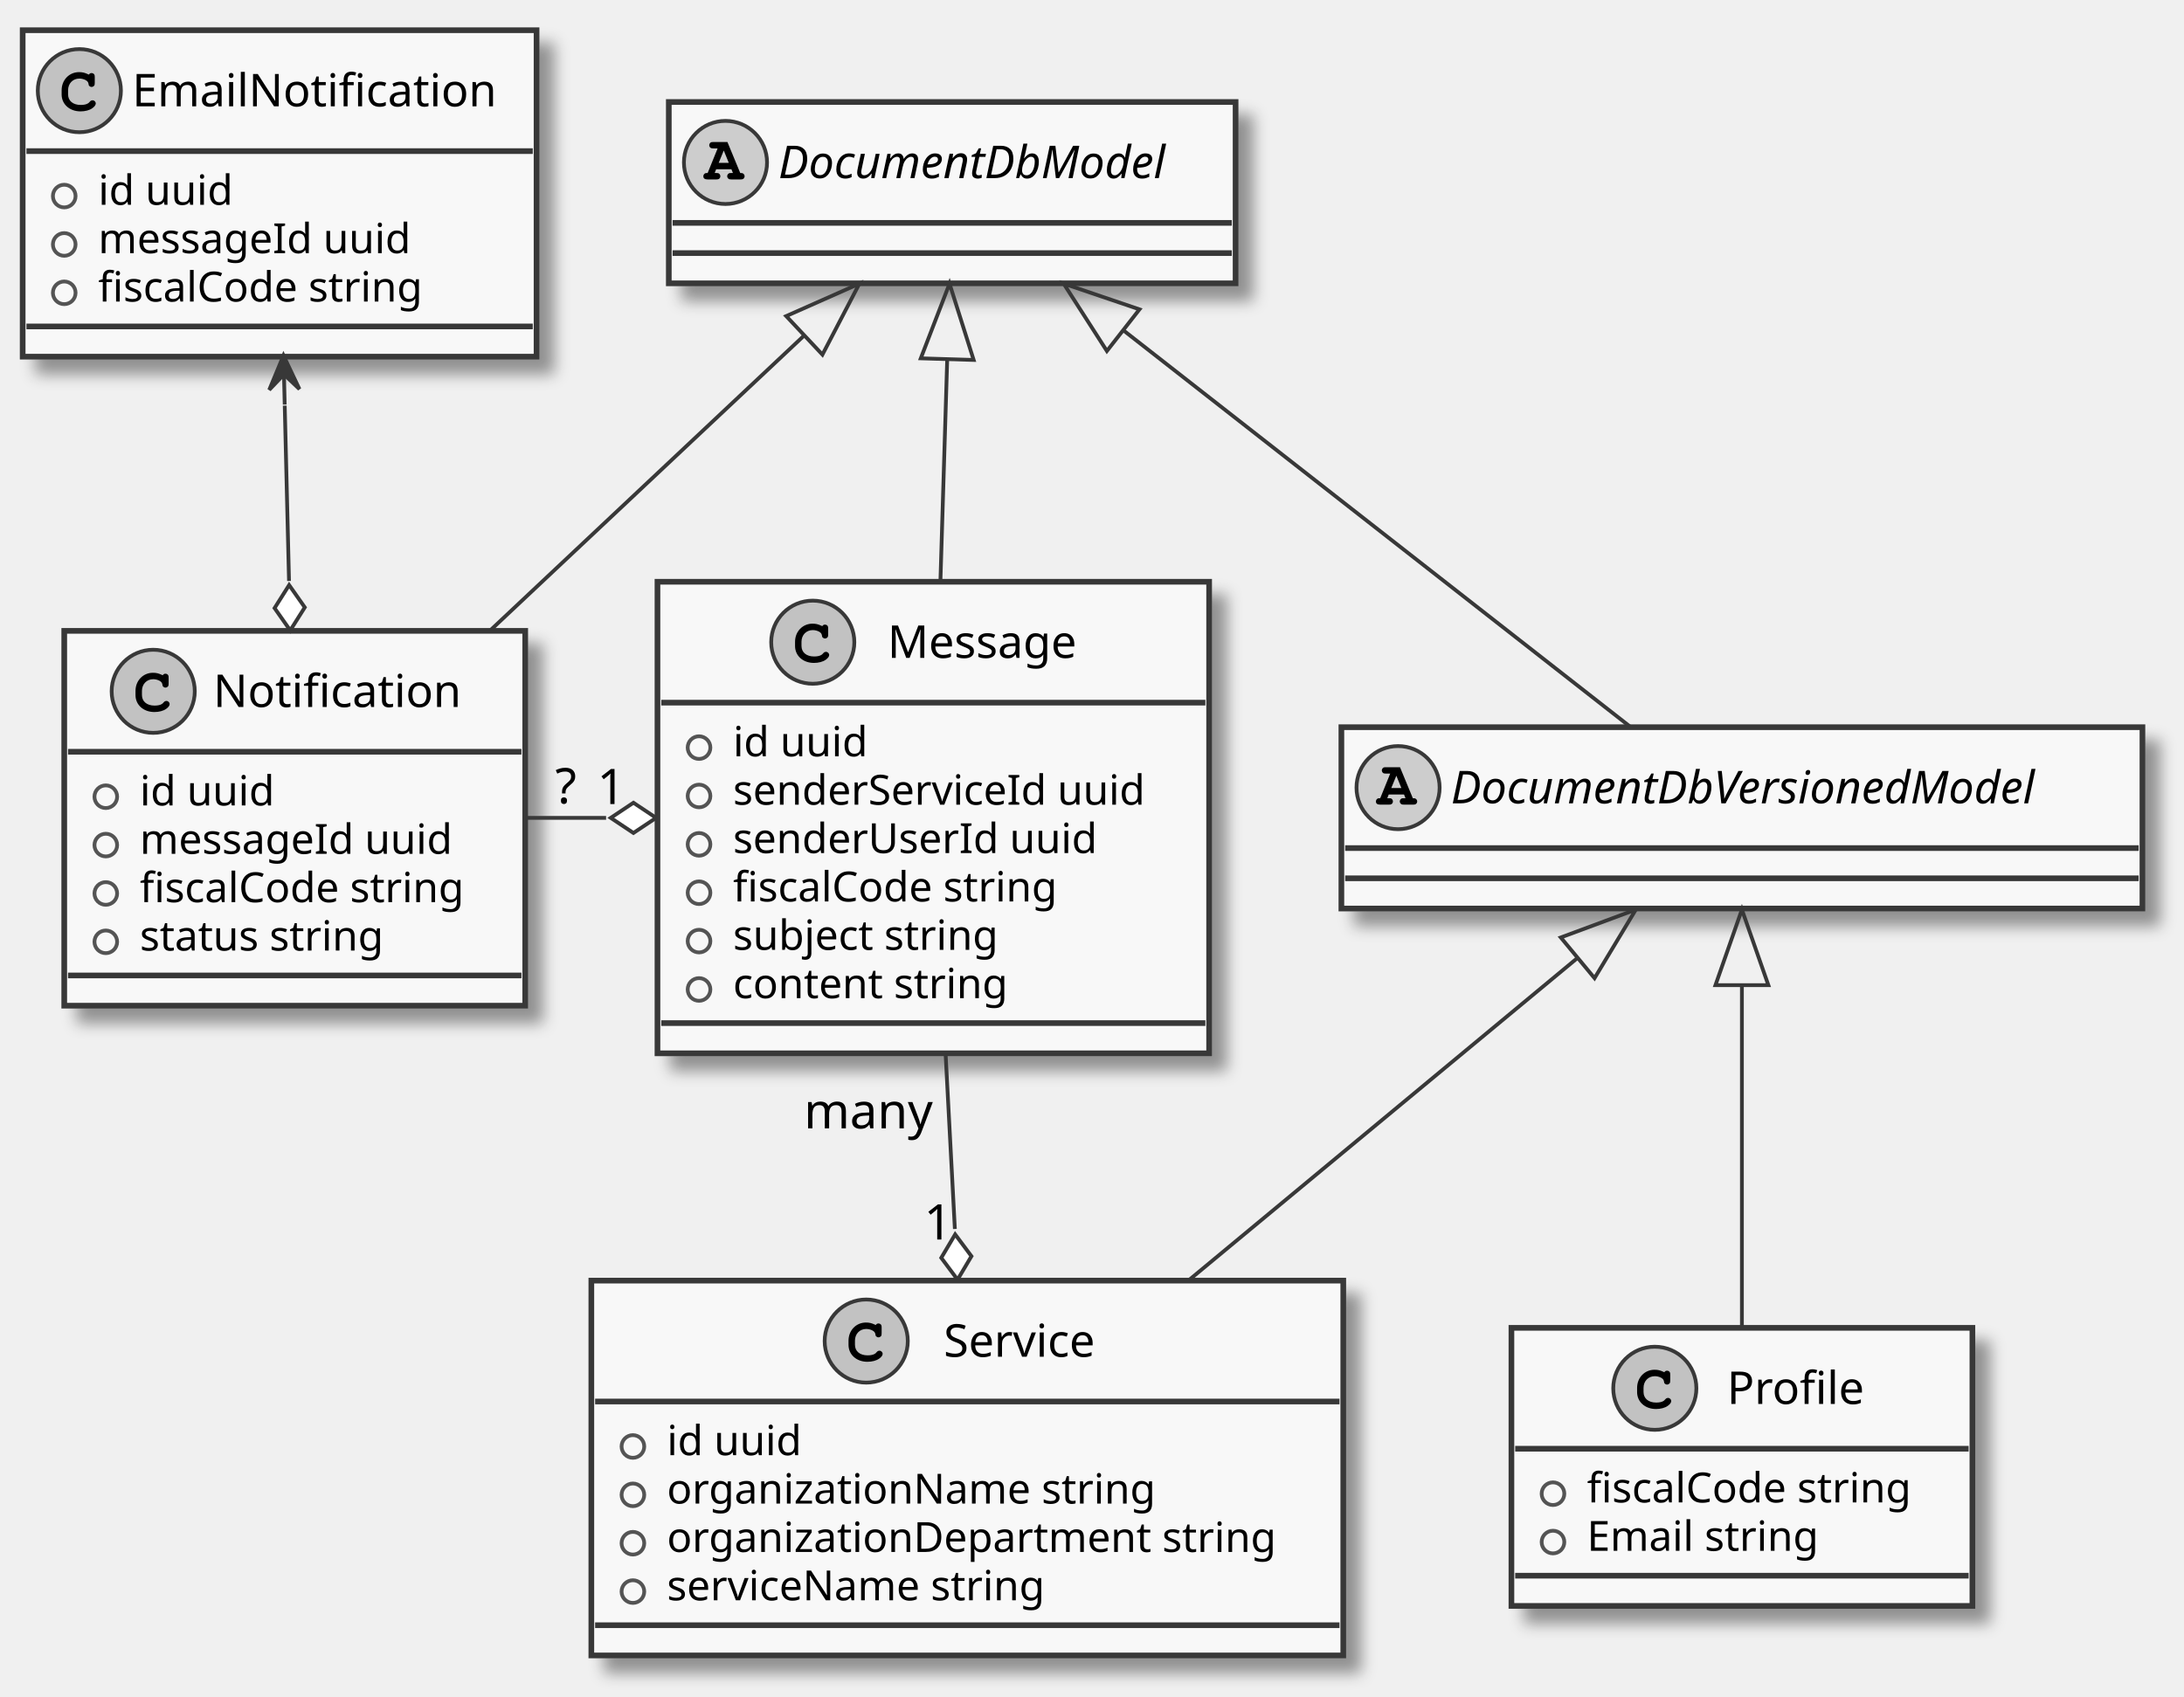
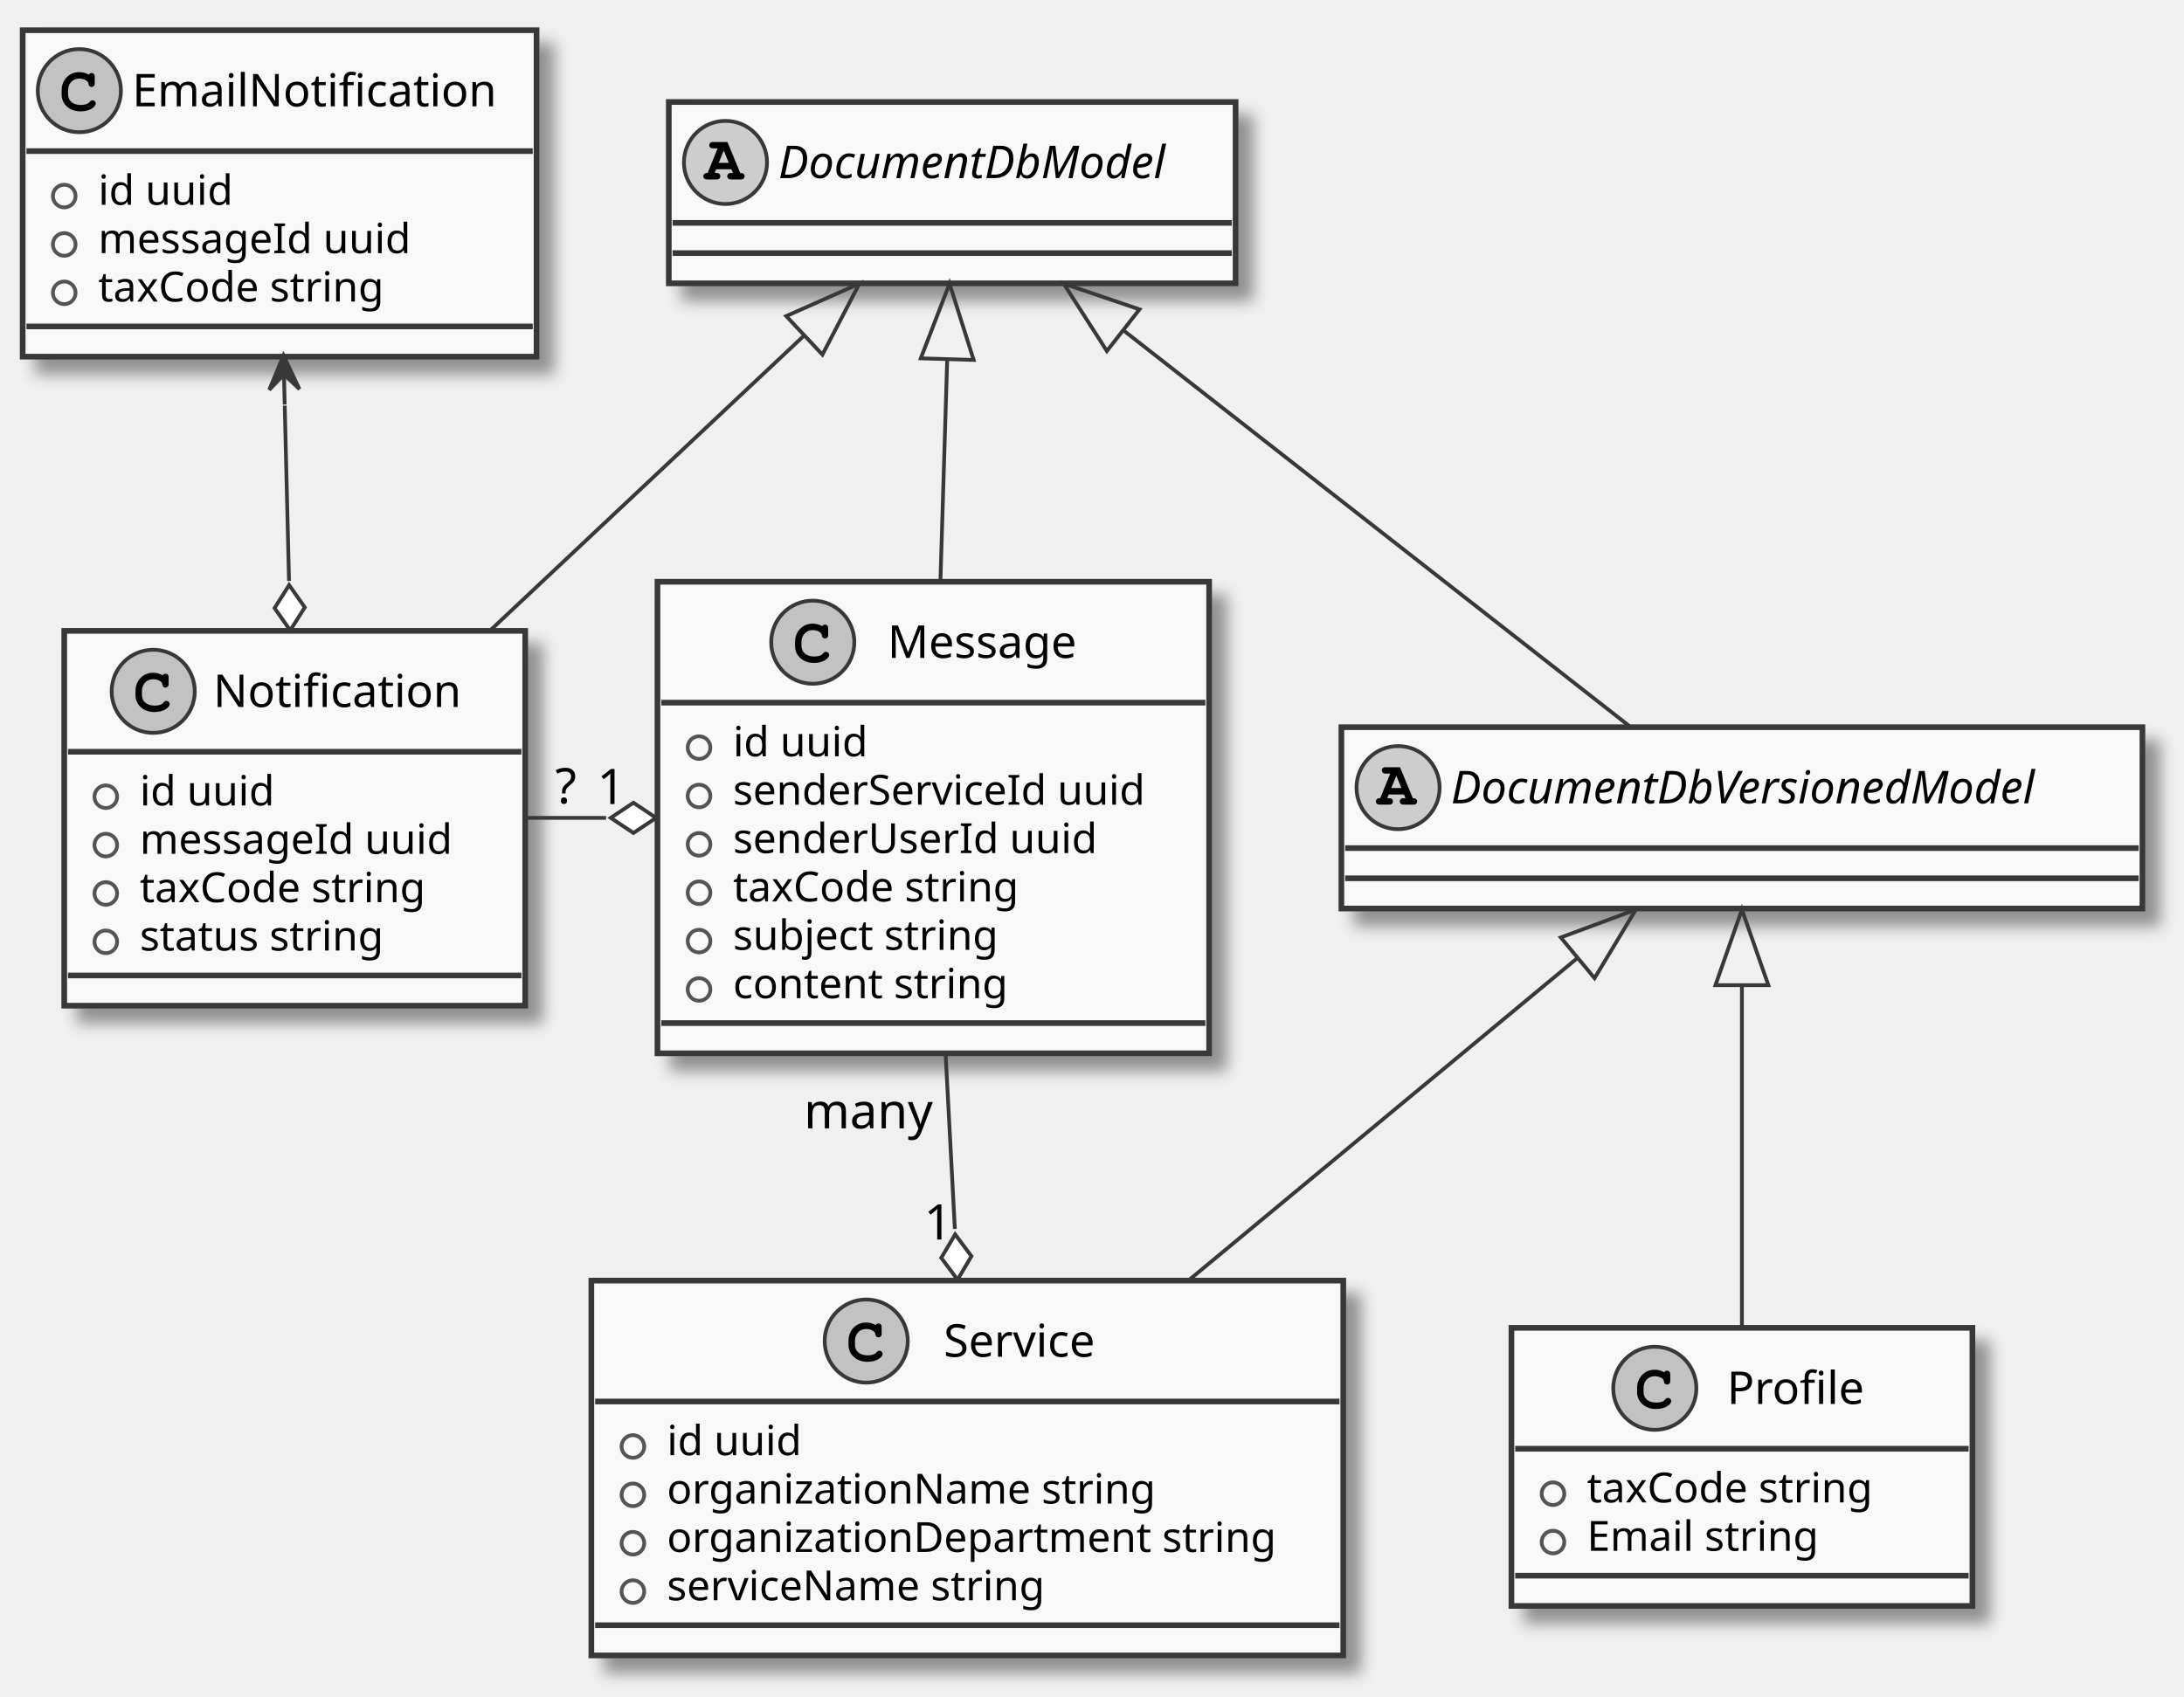
<svg xmlns="http://www.w3.org/2000/svg" contentScriptType="application/ecmascript" contentStyleType="text/css" height="449px" preserveAspectRatio="none" style="width:578px;height:449px;" version="1.1" viewBox="0 0 578 449" width="578px" zoomAndPan="magnify">
  <defs>
    <filter height="300%" id="f9a49ejn6juel" width="300%" x="-1" y="-1">
      <feGaussianBlur result="blurOut" stdDeviation="2.0" />
      <feColorMatrix in="blurOut" result="blurOut2" type="matrix" values="0 0 0 0 0 0 0 0 0 0 0 0 0 0 0 0 0 0 .4 0" />
      <feOffset dx="4.0" dy="4.0" in="blurOut2" result="blurOut3" />
      <feBlend in="SourceGraphic" in2="blurOut3" mode="normal" />
    </filter>
  </defs>
  <g>
    <rect fill="#F8F8F8" filter="url(#f9a49ejn6juel)" height="48" id="DocumentDbModel" style="stroke: #383838; stroke-width: 1.5;" width="150" x="177" y="27" />
    <ellipse cx="192" cy="43" fill="#CDCDCD" rx="11" ry="11" style="stroke: #383838; stroke-width: 1.0;" />
    <path d="M193.578,44.812 L189.531,44.812 L189.141,45.797 L189.531,45.797 C189.984,45.797 190.125,45.828 190.297,45.953 C190.516,46.125 190.641,46.375 190.641,46.656 C190.641,46.938 190.5,47.234 190.234,47.375 C190.109,47.469 189.891,47.5 189.531,47.5 L187.266,47.5 C186.516,47.5 186.141,47.219 186.141,46.656 C186.141,46.359 186.297,46.078 186.547,45.922 C186.703,45.812 186.859,45.797 187.281,45.797 L189.922,39.281 L188.844,39.281 C188.406,39.281 188.234,39.25 188.062,39.141 C187.844,38.969 187.703,38.719 187.703,38.438 C187.703,38.156 187.859,37.875 188.109,37.703 C188.266,37.609 188.391,37.594 188.844,37.594 L192.516,37.594 L195.906,45.797 C196.375,45.797 196.531,45.828 196.703,45.969 C196.922,46.125 197.062,46.375 197.062,46.656 C197.062,46.938 196.906,47.234 196.656,47.375 C196.516,47.469 196.297,47.5 195.938,47.5 L193.578,47.5 C193.156,47.5 192.953,47.453 192.812,47.328 C192.594,47.172 192.453,46.922 192.453,46.656 C192.453,46.359 192.609,46.078 192.859,45.922 C193.016,45.812 193.125,45.797 193.578,45.797 L193.969,45.797 Z M192.875,43.109 L191.547,39.844 L190.203,43.109 Z " />
    <text fill="#000000" font-family="sans-serif" font-size="12" font-style="italic" lengthAdjust="spacingAndGlyphs" textLength="118" x="206" y="47.154">DocumentDbModel</text>
    <line style="stroke: #383838; stroke-width: 1.5;" x1="178" x2="326" y1="59" y2="59" />
    <line style="stroke: #383838; stroke-width: 1.5;" x1="178" x2="326" y1="67" y2="67" />
    <rect fill="#F8F8F8" filter="url(#f9a49ejn6juel)" height="48" id="DocumentDbVersionedModel" style="stroke: #383838; stroke-width: 1.5;" width="212" x="355" y="192.5" />
    <ellipse cx="370" cy="208.5" fill="#CDCDCD" rx="11" ry="11" style="stroke: #383838; stroke-width: 1.0;" />
    <path d="M371.578,210.312 L367.531,210.312 L367.141,211.297 L367.531,211.297 C367.984,211.297 368.125,211.328 368.297,211.453 C368.516,211.625 368.641,211.875 368.641,212.156 C368.641,212.438 368.5,212.734 368.234,212.875 C368.109,212.969 367.891,213 367.531,213 L365.266,213 C364.516,213 364.141,212.719 364.141,212.156 C364.141,211.859 364.297,211.578 364.547,211.422 C364.703,211.312 364.859,211.297 365.281,211.297 L367.922,204.781 L366.844,204.781 C366.406,204.781 366.234,204.75 366.062,204.641 C365.844,204.469 365.703,204.219 365.703,203.938 C365.703,203.656 365.859,203.375 366.109,203.203 C366.266,203.109 366.391,203.094 366.844,203.094 L370.516,203.094 L373.906,211.297 C374.375,211.297 374.531,211.328 374.703,211.469 C374.922,211.625 375.062,211.875 375.062,212.156 C375.062,212.438 374.906,212.734 374.656,212.875 C374.516,212.969 374.297,213 373.938,213 L371.578,213 C371.156,213 370.953,212.953 370.812,212.828 C370.594,212.672 370.453,212.422 370.453,212.156 C370.453,211.859 370.609,211.578 370.859,211.422 C371.016,211.312 371.125,211.297 371.578,211.297 L371.969,211.297 Z M370.875,208.609 L369.547,205.344 L368.203,208.609 Z " />
    <text fill="#000000" font-family="sans-serif" font-size="12" font-style="italic" lengthAdjust="spacingAndGlyphs" textLength="180" x="384" y="212.654">DocumentDbVersionedModel</text>
    <line style="stroke: #383838; stroke-width: 1.5;" x1="356" x2="566" y1="224.5" y2="224.5" />
    <line style="stroke: #383838; stroke-width: 1.5;" x1="356" x2="566" y1="232.5" y2="232.5" />
    <rect fill="#F8F8F8" filter="url(#f9a49ejn6juel)" height="124.828" id="Message" style="stroke: #383838; stroke-width: 1.5;" width="146" x="174" y="154" />
    <ellipse cx="215.1" cy="170" fill="#C2C2C2" rx="11" ry="11" style="stroke: #383838; stroke-width: 1.0;" />
    <path d="M217.444,165.672 L217.616,165.75 C217.834,165.438 218.037,165.344 218.334,165.344 C218.631,165.344 218.912,165.484 219.069,165.75 C219.162,165.906 219.178,166.031 219.178,166.469 L219.178,167.891 C219.178,168.312 219.147,168.5 219.037,168.656 C218.866,168.875 218.6,169.016 218.334,169.016 C218.116,169.016 217.881,168.906 217.741,168.766 C217.6,168.641 217.569,168.516 217.506,168.109 C217.412,167.703 217.241,167.484 216.756,167.203 C216.287,166.953 215.678,166.797 215.1,166.797 C213.366,166.797 212.116,168.109 212.116,169.891 L212.116,170.984 C212.116,172.688 213.412,173.781 215.459,173.781 C216.225,173.781 216.912,173.656 217.334,173.391 C217.522,173.297 217.522,173.297 217.975,172.812 C218.162,172.625 218.366,172.547 218.584,172.547 C219.053,172.547 219.444,172.938 219.444,173.391 C219.444,173.781 219.116,174.234 218.537,174.641 C217.787,175.188 216.631,175.484 215.412,175.484 C212.522,175.484 210.412,173.594 210.412,171.016 L210.412,169.891 C210.412,167.172 212.412,165.094 215.037,165.094 C215.912,165.094 216.506,165.234 217.444,165.672 Z " />
    <text fill="#000000" font-family="sans-serif" font-size="12" lengthAdjust="spacingAndGlyphs" textLength="56" x="234.9" y="174.154">Message</text>
    <line style="stroke: #383838; stroke-width: 1.5;" x1="175" x2="319" y1="186" y2="186" />
    <ellipse cx="185" cy="197.902" fill="none" rx="3" ry="3" style="stroke: #545454; stroke-width: 1.0;" />
    <text fill="#000000" font-family="sans-serif" font-size="11" lengthAdjust="spacingAndGlyphs" textLength="38" x="194" y="200.21">id uuid</text>
    <ellipse cx="185" cy="210.707" fill="none" rx="3" ry="3" style="stroke: #545454; stroke-width: 1.0;" />
    <text fill="#000000" font-family="sans-serif" font-size="11" lengthAdjust="spacingAndGlyphs" textLength="120" x="194" y="213.015">senderServiceId uuid</text>
    <ellipse cx="185" cy="223.512" fill="none" rx="3" ry="3" style="stroke: #545454; stroke-width: 1.0;" />
    <text fill="#000000" font-family="sans-serif" font-size="11" lengthAdjust="spacingAndGlyphs" textLength="105" x="194" y="225.82">senderUserId uuid</text>
    <ellipse cx="185" cy="236.316" fill="none" rx="3" ry="3" style="stroke: #545454; stroke-width: 1.0;" />
-     <text fill="#000000" font-family="sans-serif" font-size="11" lengthAdjust="spacingAndGlyphs" textLength="96" x="194" y="238.625">fiscalCode string</text>
+     <text fill="#000000" font-family="sans-serif" font-size="11" lengthAdjust="spacingAndGlyphs" textLength="96" x="194" y="238.625">taxCode string</text>
    <ellipse cx="185" cy="249.121" fill="none" rx="3" ry="3" style="stroke: #545454; stroke-width: 1.0;" />
    <text fill="#000000" font-family="sans-serif" font-size="11" lengthAdjust="spacingAndGlyphs" textLength="78" x="194" y="251.429">subject string</text>
    <ellipse cx="185" cy="261.926" fill="none" rx="3" ry="3" style="stroke: #545454; stroke-width: 1.0;" />
    <text fill="#000000" font-family="sans-serif" font-size="11" lengthAdjust="spacingAndGlyphs" textLength="79" x="194" y="264.234">content string</text>
    <line style="stroke: #383838; stroke-width: 1.5;" x1="175" x2="319" y1="270.828" y2="270.828" />
    <rect fill="#F8F8F8" filter="url(#f9a49ejn6juel)" height="99.219" id="Notification" style="stroke: #383838; stroke-width: 1.5;" width="122" x="17" y="167" />
    <ellipse cx="40.55" cy="183" fill="#C2C2C2" rx="11" ry="11" style="stroke: #383838; stroke-width: 1.0;" />
    <path d="M42.894,178.672 L43.066,178.75 C43.284,178.438 43.487,178.344 43.784,178.344 C44.081,178.344 44.362,178.484 44.519,178.75 C44.612,178.906 44.628,179.031 44.628,179.469 L44.628,180.891 C44.628,181.312 44.597,181.5 44.487,181.656 C44.316,181.875 44.05,182.016 43.784,182.016 C43.566,182.016 43.331,181.906 43.191,181.766 C43.05,181.641 43.019,181.516 42.956,181.109 C42.862,180.703 42.691,180.484 42.206,180.203 C41.737,179.953 41.128,179.797 40.55,179.797 C38.816,179.797 37.566,181.109 37.566,182.891 L37.566,183.984 C37.566,185.688 38.862,186.781 40.909,186.781 C41.675,186.781 42.362,186.656 42.784,186.391 C42.972,186.297 42.972,186.297 43.425,185.812 C43.612,185.625 43.816,185.547 44.034,185.547 C44.503,185.547 44.894,185.938 44.894,186.391 C44.894,186.781 44.566,187.234 43.987,187.641 C43.237,188.188 42.081,188.484 40.862,188.484 C37.972,188.484 35.862,186.594 35.862,184.016 L35.862,182.891 C35.862,180.172 37.862,178.094 40.487,178.094 C41.362,178.094 41.956,178.234 42.894,178.672 Z " />
    <text fill="#000000" font-family="sans-serif" font-size="12" lengthAdjust="spacingAndGlyphs" textLength="71" x="56.45" y="187.154">Notification</text>
    <line style="stroke: #383838; stroke-width: 1.5;" x1="18" x2="138" y1="199" y2="199" />
    <ellipse cx="28" cy="210.902" fill="none" rx="3" ry="3" style="stroke: #545454; stroke-width: 1.0;" />
    <text fill="#000000" font-family="sans-serif" font-size="11" lengthAdjust="spacingAndGlyphs" textLength="38" x="37" y="213.21">id uuid</text>
    <ellipse cx="28" cy="223.707" fill="none" rx="3" ry="3" style="stroke: #545454; stroke-width: 1.0;" />
    <text fill="#000000" font-family="sans-serif" font-size="11" lengthAdjust="spacingAndGlyphs" textLength="91" x="37" y="226.015">messageId uuid</text>
    <ellipse cx="28" cy="236.512" fill="none" rx="3" ry="3" style="stroke: #545454; stroke-width: 1.0;" />
-     <text fill="#000000" font-family="sans-serif" font-size="11" lengthAdjust="spacingAndGlyphs" textLength="96" x="37" y="238.82">fiscalCode string</text>
+     <text fill="#000000" font-family="sans-serif" font-size="11" lengthAdjust="spacingAndGlyphs" textLength="96" x="37" y="238.82">taxCode string</text>
    <ellipse cx="28" cy="249.316" fill="none" rx="3" ry="3" style="stroke: #545454; stroke-width: 1.0;" />
    <text fill="#000000" font-family="sans-serif" font-size="11" lengthAdjust="spacingAndGlyphs" textLength="73" x="37" y="251.625">status string</text>
    <line style="stroke: #383838; stroke-width: 1.5;" x1="18" x2="138" y1="258.219" y2="258.219" />
    <rect fill="#F8F8F8" filter="url(#f9a49ejn6juel)" height="86.414" id="EmailNotification" style="stroke: #383838; stroke-width: 1.5;" width="136" x="6" y="8" />
    <ellipse cx="21" cy="24" fill="#C2C2C2" rx="11" ry="11" style="stroke: #383838; stroke-width: 1.0;" />
    <path d="M23.344,19.672 L23.516,19.75 C23.734,19.438 23.938,19.344 24.234,19.344 C24.531,19.344 24.812,19.484 24.969,19.75 C25.062,19.906 25.078,20.031 25.078,20.469 L25.078,21.891 C25.078,22.312 25.047,22.5 24.938,22.656 C24.766,22.875 24.5,23.016 24.234,23.016 C24.016,23.016 23.781,22.906 23.641,22.766 C23.5,22.641 23.469,22.516 23.406,22.109 C23.312,21.703 23.141,21.484 22.656,21.203 C22.188,20.953 21.578,20.797 21,20.797 C19.266,20.797 18.016,22.109 18.016,23.891 L18.016,24.984 C18.016,26.688 19.312,27.781 21.359,27.781 C22.125,27.781 22.812,27.656 23.234,27.391 C23.422,27.297 23.422,27.297 23.875,26.812 C24.062,26.625 24.266,26.547 24.484,26.547 C24.953,26.547 25.344,26.938 25.344,27.391 C25.344,27.781 25.016,28.234 24.438,28.641 C23.688,29.188 22.531,29.484 21.312,29.484 C18.422,29.484 16.312,27.594 16.312,25.016 L16.312,23.891 C16.312,21.172 18.312,19.094 20.938,19.094 C21.812,19.094 22.406,19.234 23.344,19.672 Z " />
    <text fill="#000000" font-family="sans-serif" font-size="12" lengthAdjust="spacingAndGlyphs" textLength="104" x="35" y="28.154">EmailNotification</text>
    <line style="stroke: #383838; stroke-width: 1.5;" x1="7" x2="141" y1="40" y2="40" />
    <ellipse cx="17" cy="51.902" fill="none" rx="3" ry="3" style="stroke: #545454; stroke-width: 1.0;" />
    <text fill="#000000" font-family="sans-serif" font-size="11" lengthAdjust="spacingAndGlyphs" textLength="38" x="26" y="54.21">id uuid</text>
    <ellipse cx="17" cy="64.707" fill="none" rx="3" ry="3" style="stroke: #545454; stroke-width: 1.0;" />
    <text fill="#000000" font-family="sans-serif" font-size="11" lengthAdjust="spacingAndGlyphs" textLength="91" x="26" y="67.015">messageId uuid</text>
    <ellipse cx="17" cy="77.512" fill="none" rx="3" ry="3" style="stroke: #545454; stroke-width: 1.0;" />
-     <text fill="#000000" font-family="sans-serif" font-size="11" lengthAdjust="spacingAndGlyphs" textLength="96" x="26" y="79.82">fiscalCode string</text>
+     <text fill="#000000" font-family="sans-serif" font-size="11" lengthAdjust="spacingAndGlyphs" textLength="96" x="26" y="79.82">taxCode string</text>
    <line style="stroke: #383838; stroke-width: 1.5;" x1="7" x2="141" y1="86.414" y2="86.414" />
    <rect fill="#F8F8F8" filter="url(#f9a49ejn6juel)" height="99.219" id="Service" style="stroke: #383838; stroke-width: 1.5;" width="199" x="156.5" y="339" />
    <ellipse cx="229.25" cy="355" fill="#C2C2C2" rx="11" ry="11" style="stroke: #383838; stroke-width: 1.0;" />
    <path d="M231.594,350.672 L231.766,350.75 C231.984,350.438 232.188,350.344 232.484,350.344 C232.781,350.344 233.062,350.484 233.219,350.75 C233.312,350.906 233.328,351.031 233.328,351.469 L233.328,352.891 C233.328,353.312 233.297,353.5 233.188,353.656 C233.016,353.875 232.75,354.016 232.484,354.016 C232.266,354.016 232.031,353.906 231.891,353.766 C231.75,353.641 231.719,353.516 231.656,353.109 C231.562,352.703 231.391,352.484 230.906,352.203 C230.438,351.953 229.828,351.797 229.25,351.797 C227.516,351.797 226.266,353.109 226.266,354.891 L226.266,355.984 C226.266,357.688 227.562,358.781 229.609,358.781 C230.375,358.781 231.062,358.656 231.484,358.391 C231.672,358.297 231.672,358.297 232.125,357.812 C232.312,357.625 232.516,357.547 232.734,357.547 C233.203,357.547 233.594,357.938 233.594,358.391 C233.594,358.781 233.266,359.234 232.688,359.641 C231.938,360.188 230.781,360.484 229.562,360.484 C226.672,360.484 224.562,358.594 224.562,356.016 L224.562,354.891 C224.562,352.172 226.562,350.094 229.188,350.094 C230.062,350.094 230.656,350.234 231.594,350.672 Z " />
    <text fill="#000000" font-family="sans-serif" font-size="12" lengthAdjust="spacingAndGlyphs" textLength="45" x="249.75" y="359.154">Service</text>
    <line style="stroke: #383838; stroke-width: 1.5;" x1="157.5" x2="354.5" y1="371" y2="371" />
    <ellipse cx="167.5" cy="382.902" fill="none" rx="3" ry="3" style="stroke: #545454; stroke-width: 1.0;" />
    <text fill="#000000" font-family="sans-serif" font-size="11" lengthAdjust="spacingAndGlyphs" textLength="38" x="176.5" y="385.21">id uuid</text>
    <ellipse cx="167.5" cy="395.707" fill="none" rx="3" ry="3" style="stroke: #545454; stroke-width: 1.0;" />
    <text fill="#000000" font-family="sans-serif" font-size="11" lengthAdjust="spacingAndGlyphs" textLength="139" x="176.5" y="398.015">organizationName string</text>
    <ellipse cx="167.5" cy="408.512" fill="none" rx="3" ry="3" style="stroke: #545454; stroke-width: 1.0;" />
    <text fill="#000000" font-family="sans-serif" font-size="11" lengthAdjust="spacingAndGlyphs" textLength="173" x="176.5" y="410.82">organizationDepartment string</text>
    <ellipse cx="167.5" cy="421.316" fill="none" rx="3" ry="3" style="stroke: #545454; stroke-width: 1.0;" />
    <text fill="#000000" font-family="sans-serif" font-size="11" lengthAdjust="spacingAndGlyphs" textLength="111" x="176.5" y="423.625">serviceName string</text>
    <line style="stroke: #383838; stroke-width: 1.5;" x1="157.5" x2="354.5" y1="430.219" y2="430.219" />
    <rect fill="#F8F8F8" filter="url(#f9a49ejn6juel)" height="73.609" id="Profile" style="stroke: #383838; stroke-width: 1.5;" width="122" x="400" y="351.5" />
    <ellipse cx="437.95" cy="367.5" fill="#C2C2C2" rx="11" ry="11" style="stroke: #383838; stroke-width: 1.0;" />
    <path d="M440.294,363.172 L440.466,363.25 C440.684,362.938 440.887,362.844 441.184,362.844 C441.481,362.844 441.762,362.984 441.919,363.25 C442.012,363.406 442.028,363.531 442.028,363.969 L442.028,365.391 C442.028,365.812 441.997,366 441.887,366.156 C441.716,366.375 441.45,366.516 441.184,366.516 C440.966,366.516 440.731,366.406 440.591,366.266 C440.45,366.141 440.419,366.016 440.356,365.609 C440.262,365.203 440.091,364.984 439.606,364.703 C439.137,364.453 438.528,364.297 437.95,364.297 C436.216,364.297 434.966,365.609 434.966,367.391 L434.966,368.484 C434.966,370.188 436.262,371.281 438.309,371.281 C439.075,371.281 439.762,371.156 440.184,370.891 C440.372,370.797 440.372,370.797 440.825,370.312 C441.012,370.125 441.216,370.047 441.434,370.047 C441.903,370.047 442.294,370.438 442.294,370.891 C442.294,371.281 441.966,371.734 441.387,372.141 C440.637,372.688 439.481,372.984 438.262,372.984 C435.372,372.984 433.262,371.094 433.262,368.516 L433.262,367.391 C433.262,364.672 435.262,362.594 437.887,362.594 C438.762,362.594 439.356,362.734 440.294,363.172 Z " />
    <text fill="#000000" font-family="sans-serif" font-size="12" lengthAdjust="spacingAndGlyphs" textLength="39" x="457.05" y="371.654">Profile</text>
    <line style="stroke: #383838; stroke-width: 1.5;" x1="401" x2="521" y1="383.5" y2="383.5" />
    <ellipse cx="411" cy="395.402" fill="none" rx="3" ry="3" style="stroke: #545454; stroke-width: 1.0;" />
-     <text fill="#000000" font-family="sans-serif" font-size="11" lengthAdjust="spacingAndGlyphs" textLength="96" x="420" y="397.71">fiscalCode string</text>
+     <text fill="#000000" font-family="sans-serif" font-size="11" lengthAdjust="spacingAndGlyphs" textLength="96" x="420" y="397.71">taxCode string</text>
    <ellipse cx="411" cy="408.207" fill="none" rx="3" ry="3" style="stroke: #545454; stroke-width: 1.0;" />
    <text fill="#000000" font-family="sans-serif" font-size="11" lengthAdjust="spacingAndGlyphs" textLength="68" x="420" y="410.515">Email string</text>
    <line style="stroke: #383838; stroke-width: 1.5;" x1="401" x2="521" y1="417.109" y2="417.109" />
    <path d="M297.438,87.546 C338.054,119.32 396.394,164.959 431.311,192.274 " fill="none" id="DocumentDbModel-DocumentDbVersionedModel" style="stroke: #383838; stroke-width: 1.0;" />
    <polygon fill="none" points="292.941,92.915,281.501,75.079,301.567,81.889,292.941,92.915" style="stroke: #383838; stroke-width: 1.0;" />
    <path d="M250.674,95.345 C250.127,113.239 249.483,134.31 248.888,153.768 " fill="none" id="DocumentDbModel-Message" style="stroke: #383838; stroke-width: 1.0;" />
    <polygon fill="none" points="243.686,94.855,251.294,75.079,257.68,95.283,243.686,94.855" style="stroke: #383838; stroke-width: 1.0;" />
    <path d="M212.845,88.792 C188.265,111.889 156.289,141.935 129.645,166.972 " fill="none" id="DocumentDbModel-Notification" style="stroke: #383838; stroke-width: 1.0;" />
    <polygon fill="none" points="208.071,83.673,227.439,75.079,217.657,93.876,208.071,83.673" style="stroke: #383838; stroke-width: 1.0;" />
    <path d="M75.355,107.374 C75.72,122.3 76.117,138.54 76.49,153.788 " fill="none" id="EmailNotification-Notification" style="stroke: #383838; stroke-width: 1.0;" />
    <polygon fill="#FFFFFF" points="76.81,166.875,80.663,160.779,76.518,154.879,72.665,160.974,76.81,166.875" style="stroke: #383838; stroke-width: 1.0;" />
    <polygon fill="#383838" points="75.03,94.105,71.252,103.2,75.153,99.103,79.249,103.004,75.03,94.105" style="stroke: #383838; stroke-width: 1.0;" />
    <line style="stroke: #383838; stroke-width: 1.0;" x1="75.153" x2="75.348" y1="99.103" y2="107.102" />
    <path d="M417.474,253.595 C387.583,278.382 347.552,311.579 314.826,338.717 " fill="none" id="DocumentDbVersionedModel-Service" style="stroke: #383838; stroke-width: 1.0;" />
    <polygon fill="none" points="413.062,248.16,432.925,240.781,421.999,258.936,413.062,248.16" style="stroke: #383838; stroke-width: 1.0;" />
    <path d="M461,260.793 C461,288.849 461,324.965 461,351.455 " fill="none" id="DocumentDbVersionedModel-Profile" style="stroke: #383838; stroke-width: 1.0;" />
    <polygon fill="none" points="454,260.781,461,240.781,468,260.781,454,260.781" style="stroke: #383838; stroke-width: 1.0;" />
    <path d="M250.275,279.355 C251.067,294.328 251.915,310.338 252.708,325.326 " fill="none" id="Message-Service" style="stroke: #383838; stroke-width: 1.0;" />
    <polygon fill="#FFFFFF" points="253.419,338.744,257.096,332.541,252.785,326.761,249.107,332.964,253.419,338.744" style="stroke: #383838; stroke-width: 1.0;" />
    <text fill="#000000" font-family="sans-serif" font-size="13" lengthAdjust="spacingAndGlyphs" textLength="36" x="212.756" y="298.693">many</text>
    <text fill="#000000" font-family="sans-serif" font-size="13" lengthAdjust="spacingAndGlyphs" textLength="8" x="244.535" y="328.111">1</text>
    <path d="M139.064,216.5 C146.177,216.5 153.29,216.5 160.403,216.5 " fill="none" id="Notification-Message" style="stroke: #383838; stroke-width: 1.0;" />
    <polygon fill="#FFFFFF" points="173.638,216.5,167.638,212.5,161.638,216.5,167.638,220.5,173.638,216.5" style="stroke: #383838; stroke-width: 1.0;" />
    <text fill="#000000" font-family="sans-serif" font-size="13" lengthAdjust="spacingAndGlyphs" textLength="7" x="146.933" y="212.648">?</text>
    <text fill="#000000" font-family="sans-serif" font-size="13" lengthAdjust="spacingAndGlyphs" textLength="8" x="158.023" y="212.844">1</text>
  </g>
</svg>
